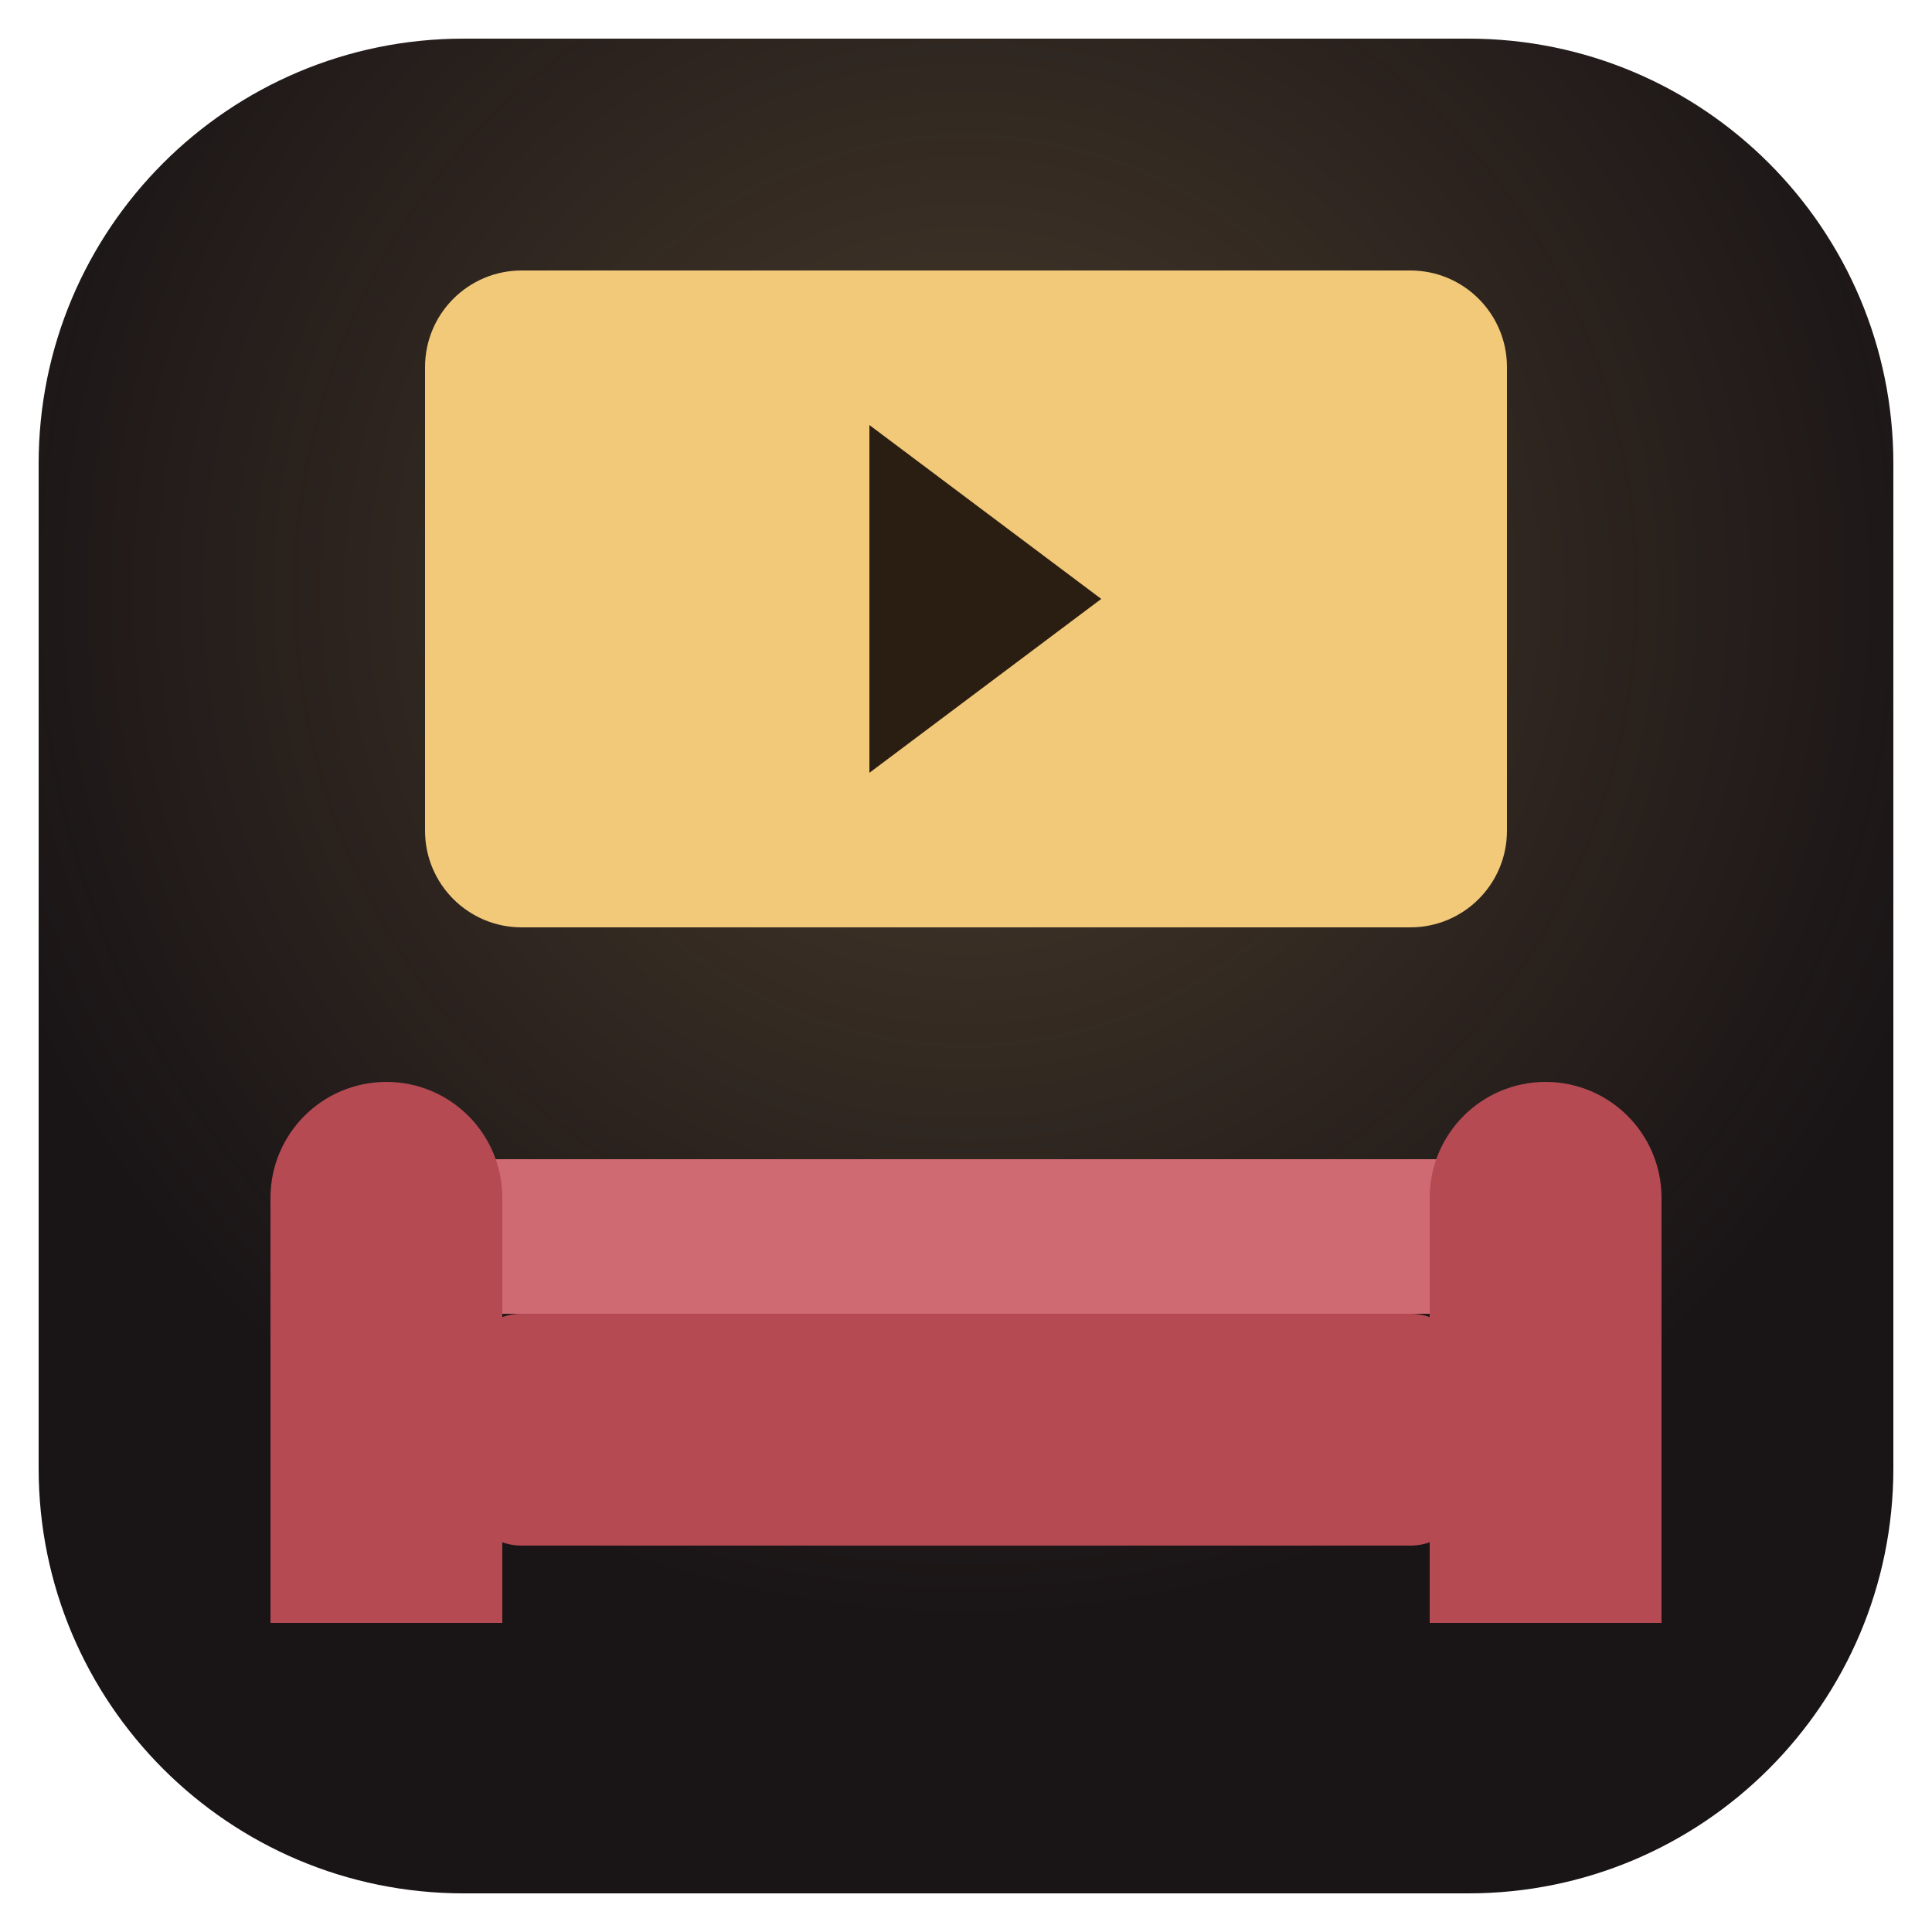
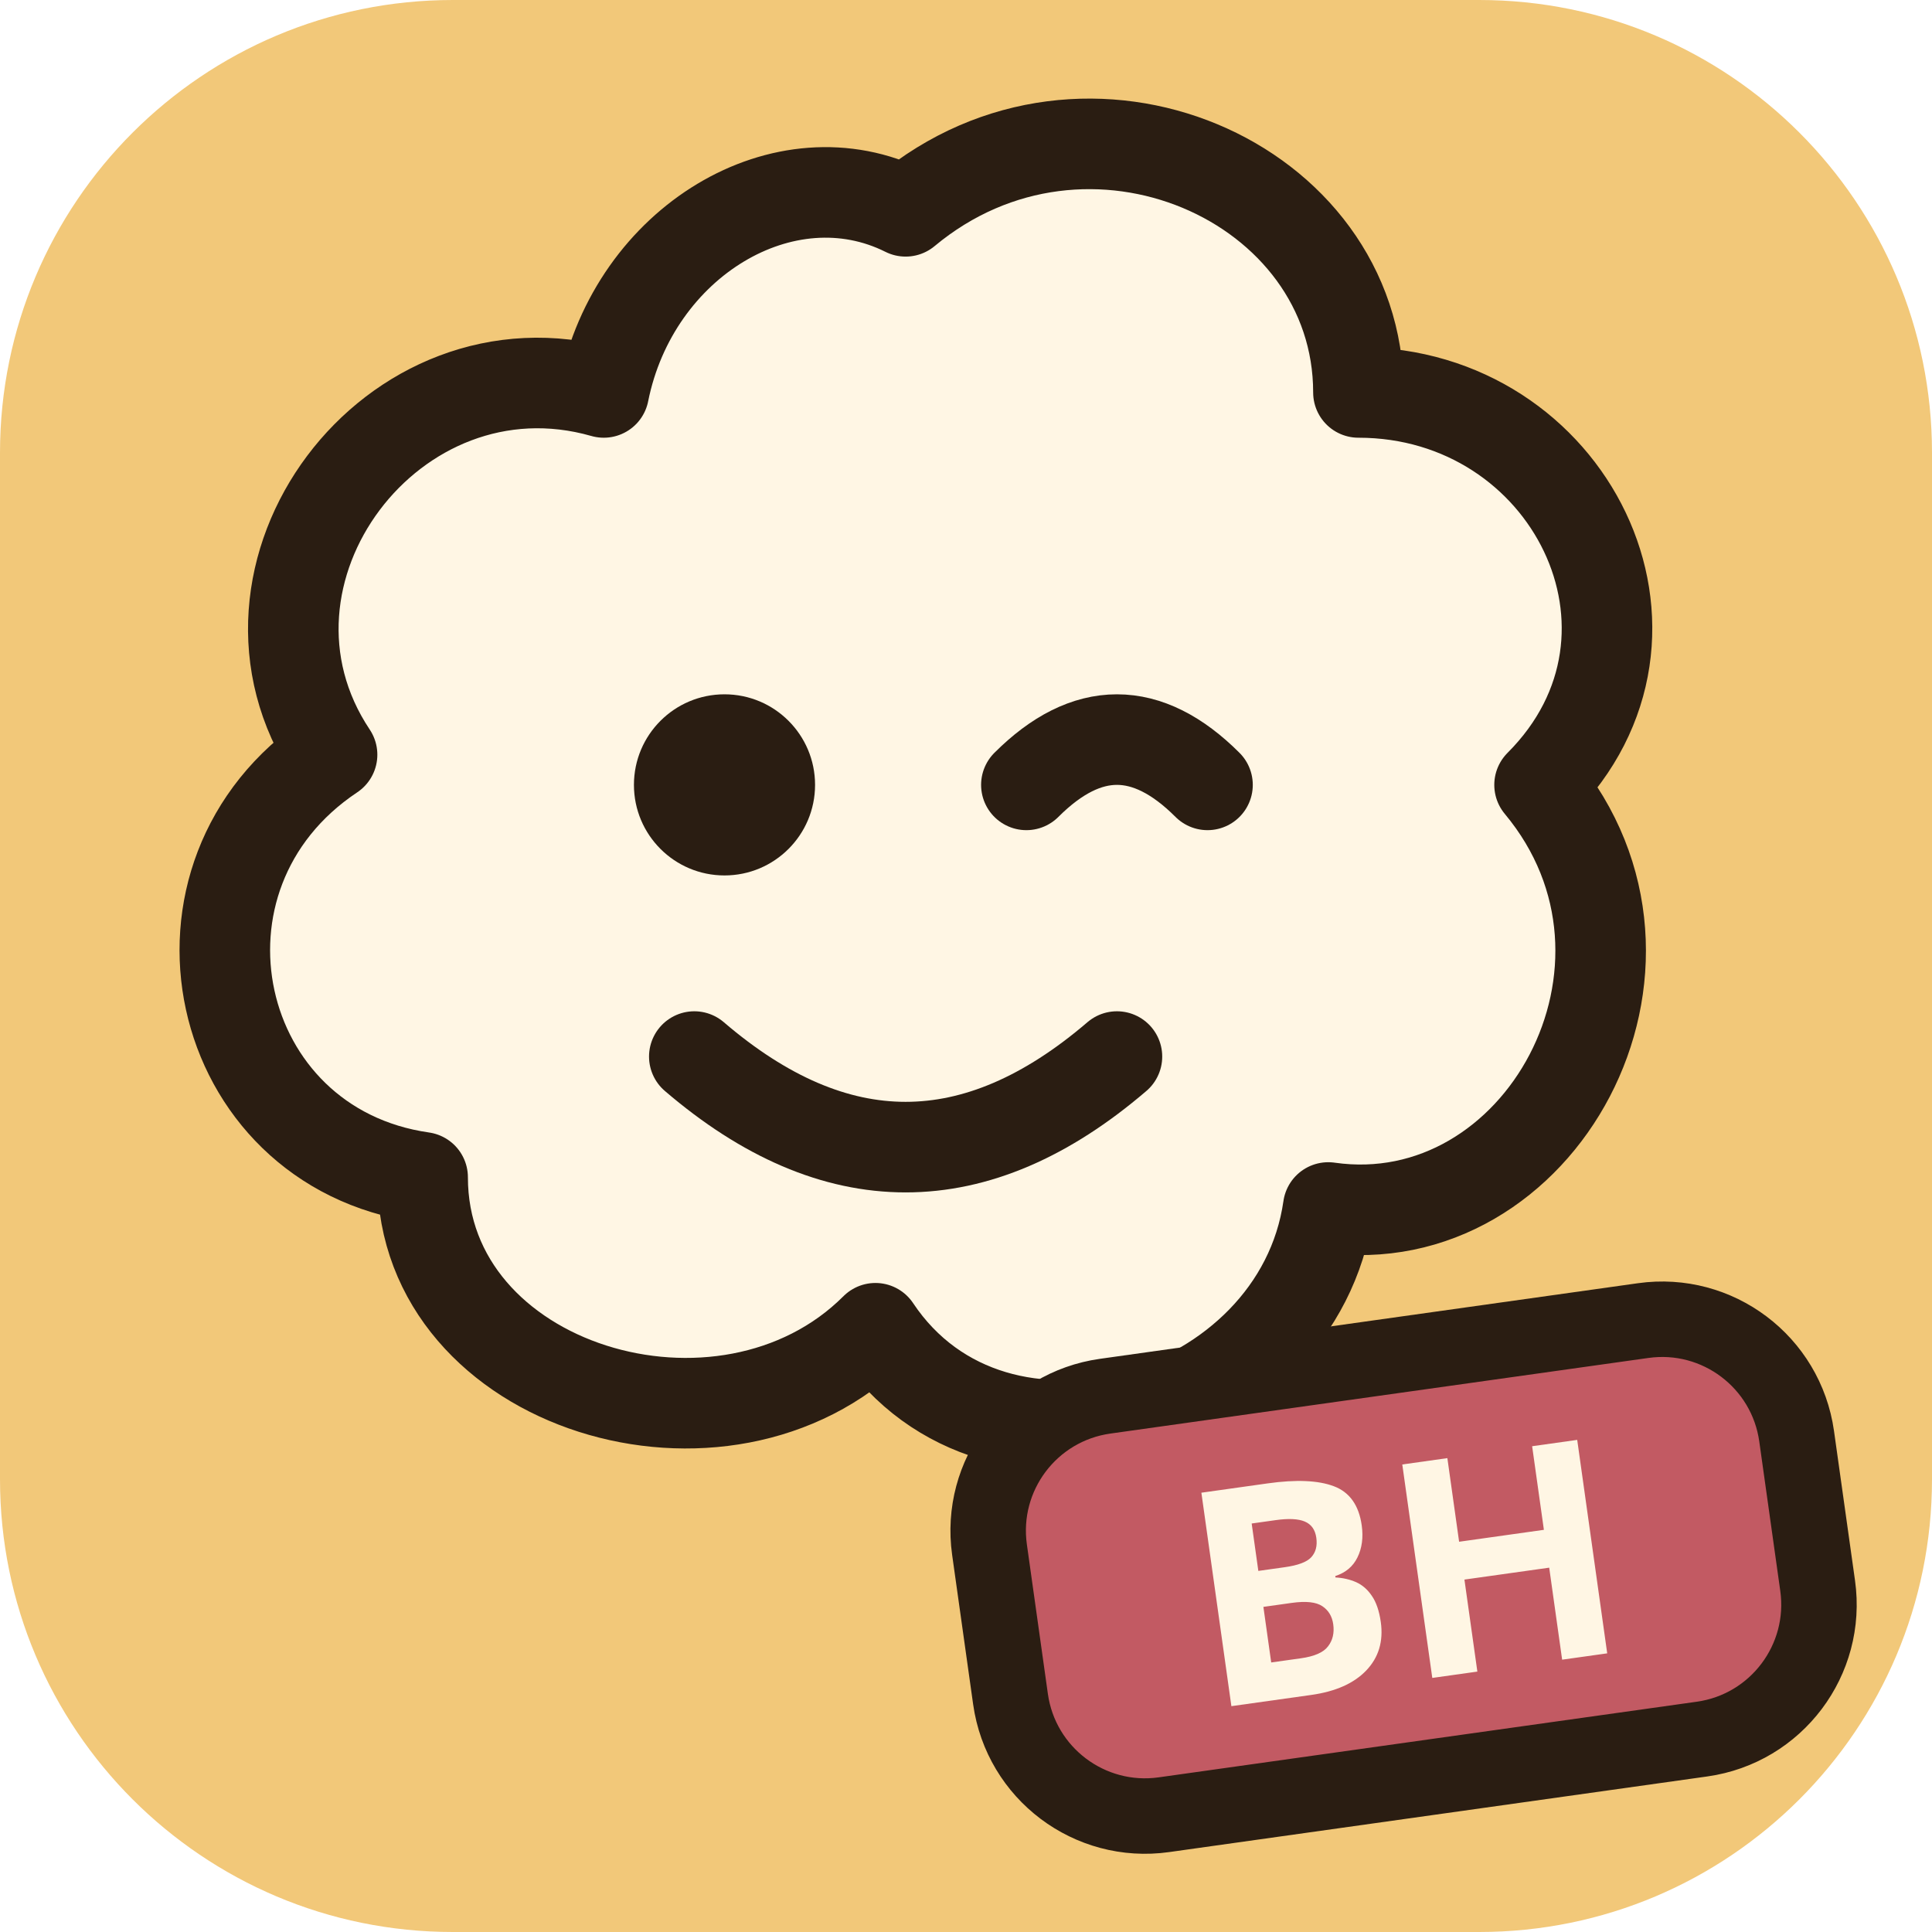
- <svg xmlns="http://www.w3.org/2000/svg" viewBox="0 0 100 100">
-   <defs>
-     <radialGradient id="glow" cx="50%" cy="30%" r="55%">
-       <stop offset="0" stop-color="#F2C879" stop-opacity="0.22" />
-       <stop offset="1" stop-color="#F2C879" stop-opacity="0" />
-     </radialGradient>
-   </defs>
-   <rect x="2" y="2" width="96" height="96" rx="22" fill="#191416" />
-   <rect x="2" y="2" width="96" height="96" rx="22" fill="url(#glow)" />
-   <rect x="22" y="14" width="56" height="34" rx="5" fill="#F2C879" />
-   <polygon points="45,22 57,31 45,40" fill="#2A1D12" />
-   <path d="M20 60 H80 V68 H20 Z" fill="#D06A72" />
-   <path d="M14 62 A6 6 0 0 1 26 62 V84 H14 Z M74 62 A6 6 0 0 1 86 62 V84 H74 Z" fill="#B54A53" />
-   <rect x="24" y="68" width="52" height="12" rx="3" fill="#B54A53" />
+ <svg xmlns="http://www.w3.org/2000/svg" width="1024" height="1024" viewBox="0 0 128 128">
+   <rect width="128" height="128" rx="30" fill="#f2c879" />
+   <path d="M60 14c12-10 30-2 30 12 14 0 22 16 12 26 10 12 0 30-14 28-2 14-22 20-30 8-10 10-30 4-30-10-14-2-18-20-6-28-8-12 4-28 18-24 2-10 12-16 20-12z" fill="#fff6e4" stroke="#2a1d12" stroke-width="6" stroke-linejoin="round" />
+   <circle cx="48" cy="52" r="6" fill="#2a1d12" />
+   <path d="M68 52q6-6 12 0" stroke="#2a1d12" stroke-width="6" fill="none" stroke-linecap="round" />
+   <path d="M46 70q14 12 28 0" stroke="#2a1d12" stroke-width="6" fill="none" stroke-linecap="round" />
+   <g transform="rotate(-8 92 104)">
+     <rect x="66" y="90" width="54" height="28" rx="9" fill="#c25a63" stroke="#2a1d12" stroke-width="5" />
+     <text x="93" y="111.5" text-anchor="middle" font-family="Poppins" font-weight="700" font-size="20" fill="#fff6e4">BH</text>
+   </g>
</svg>
